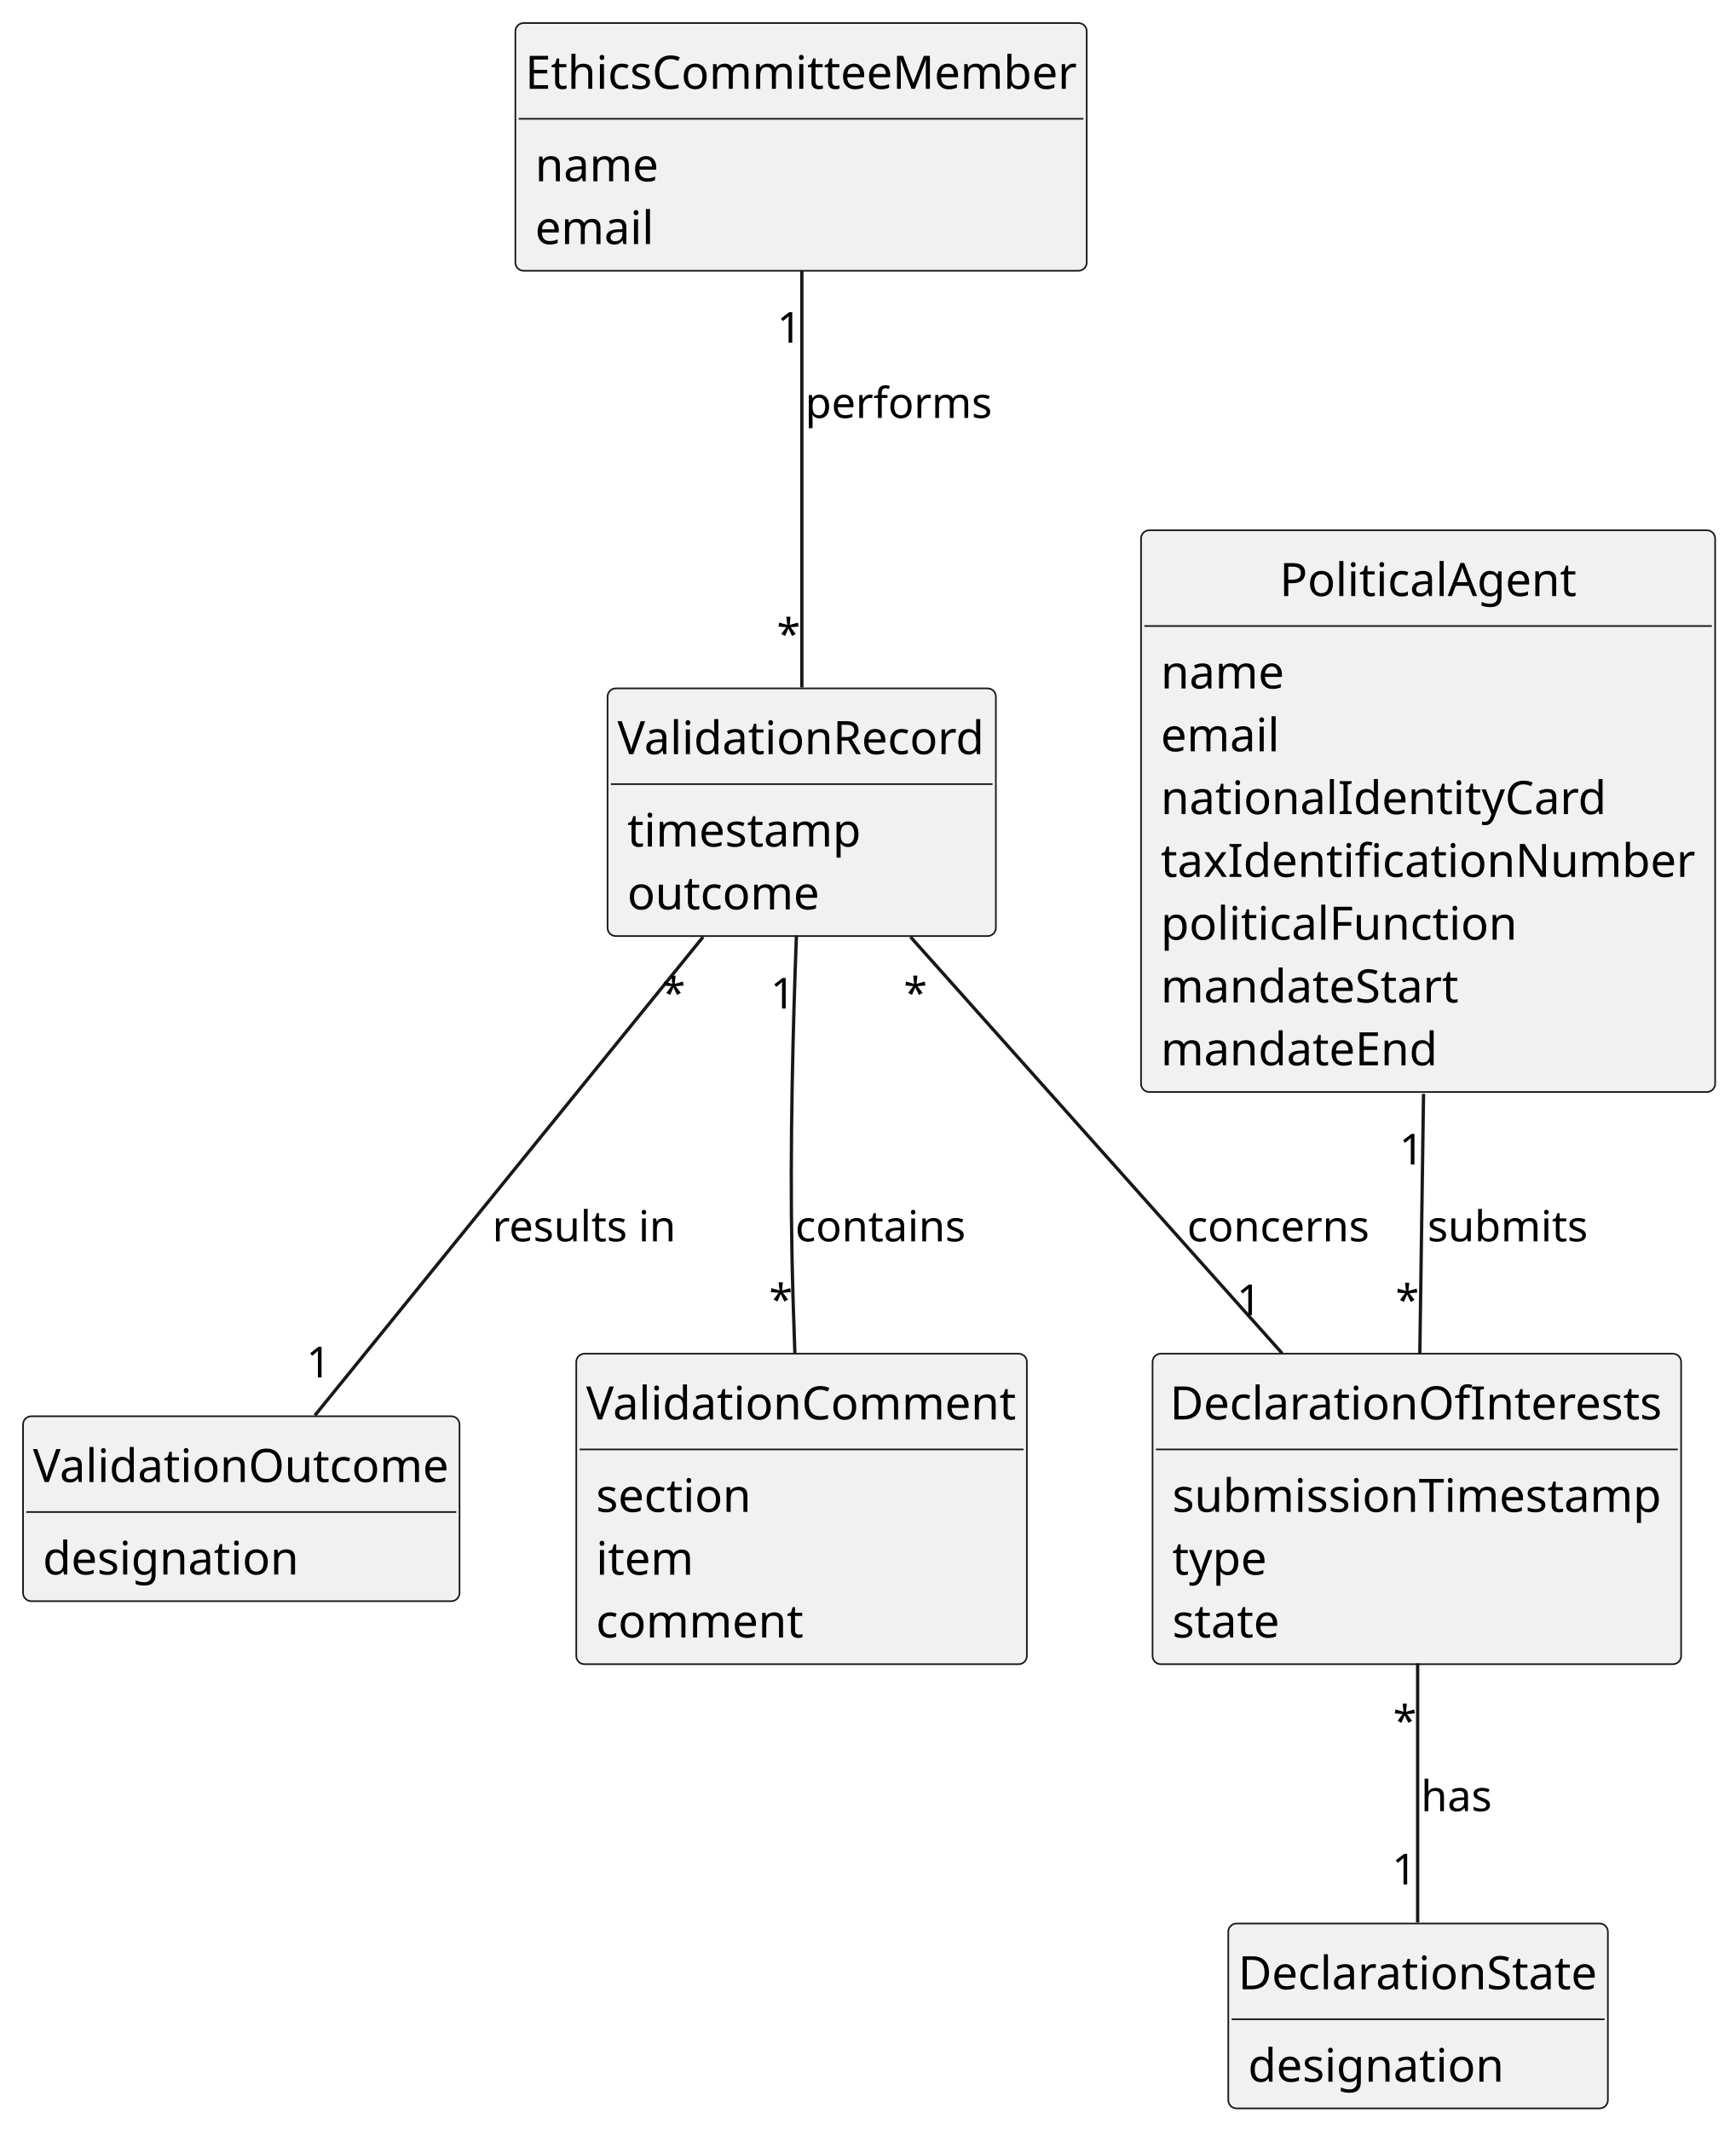
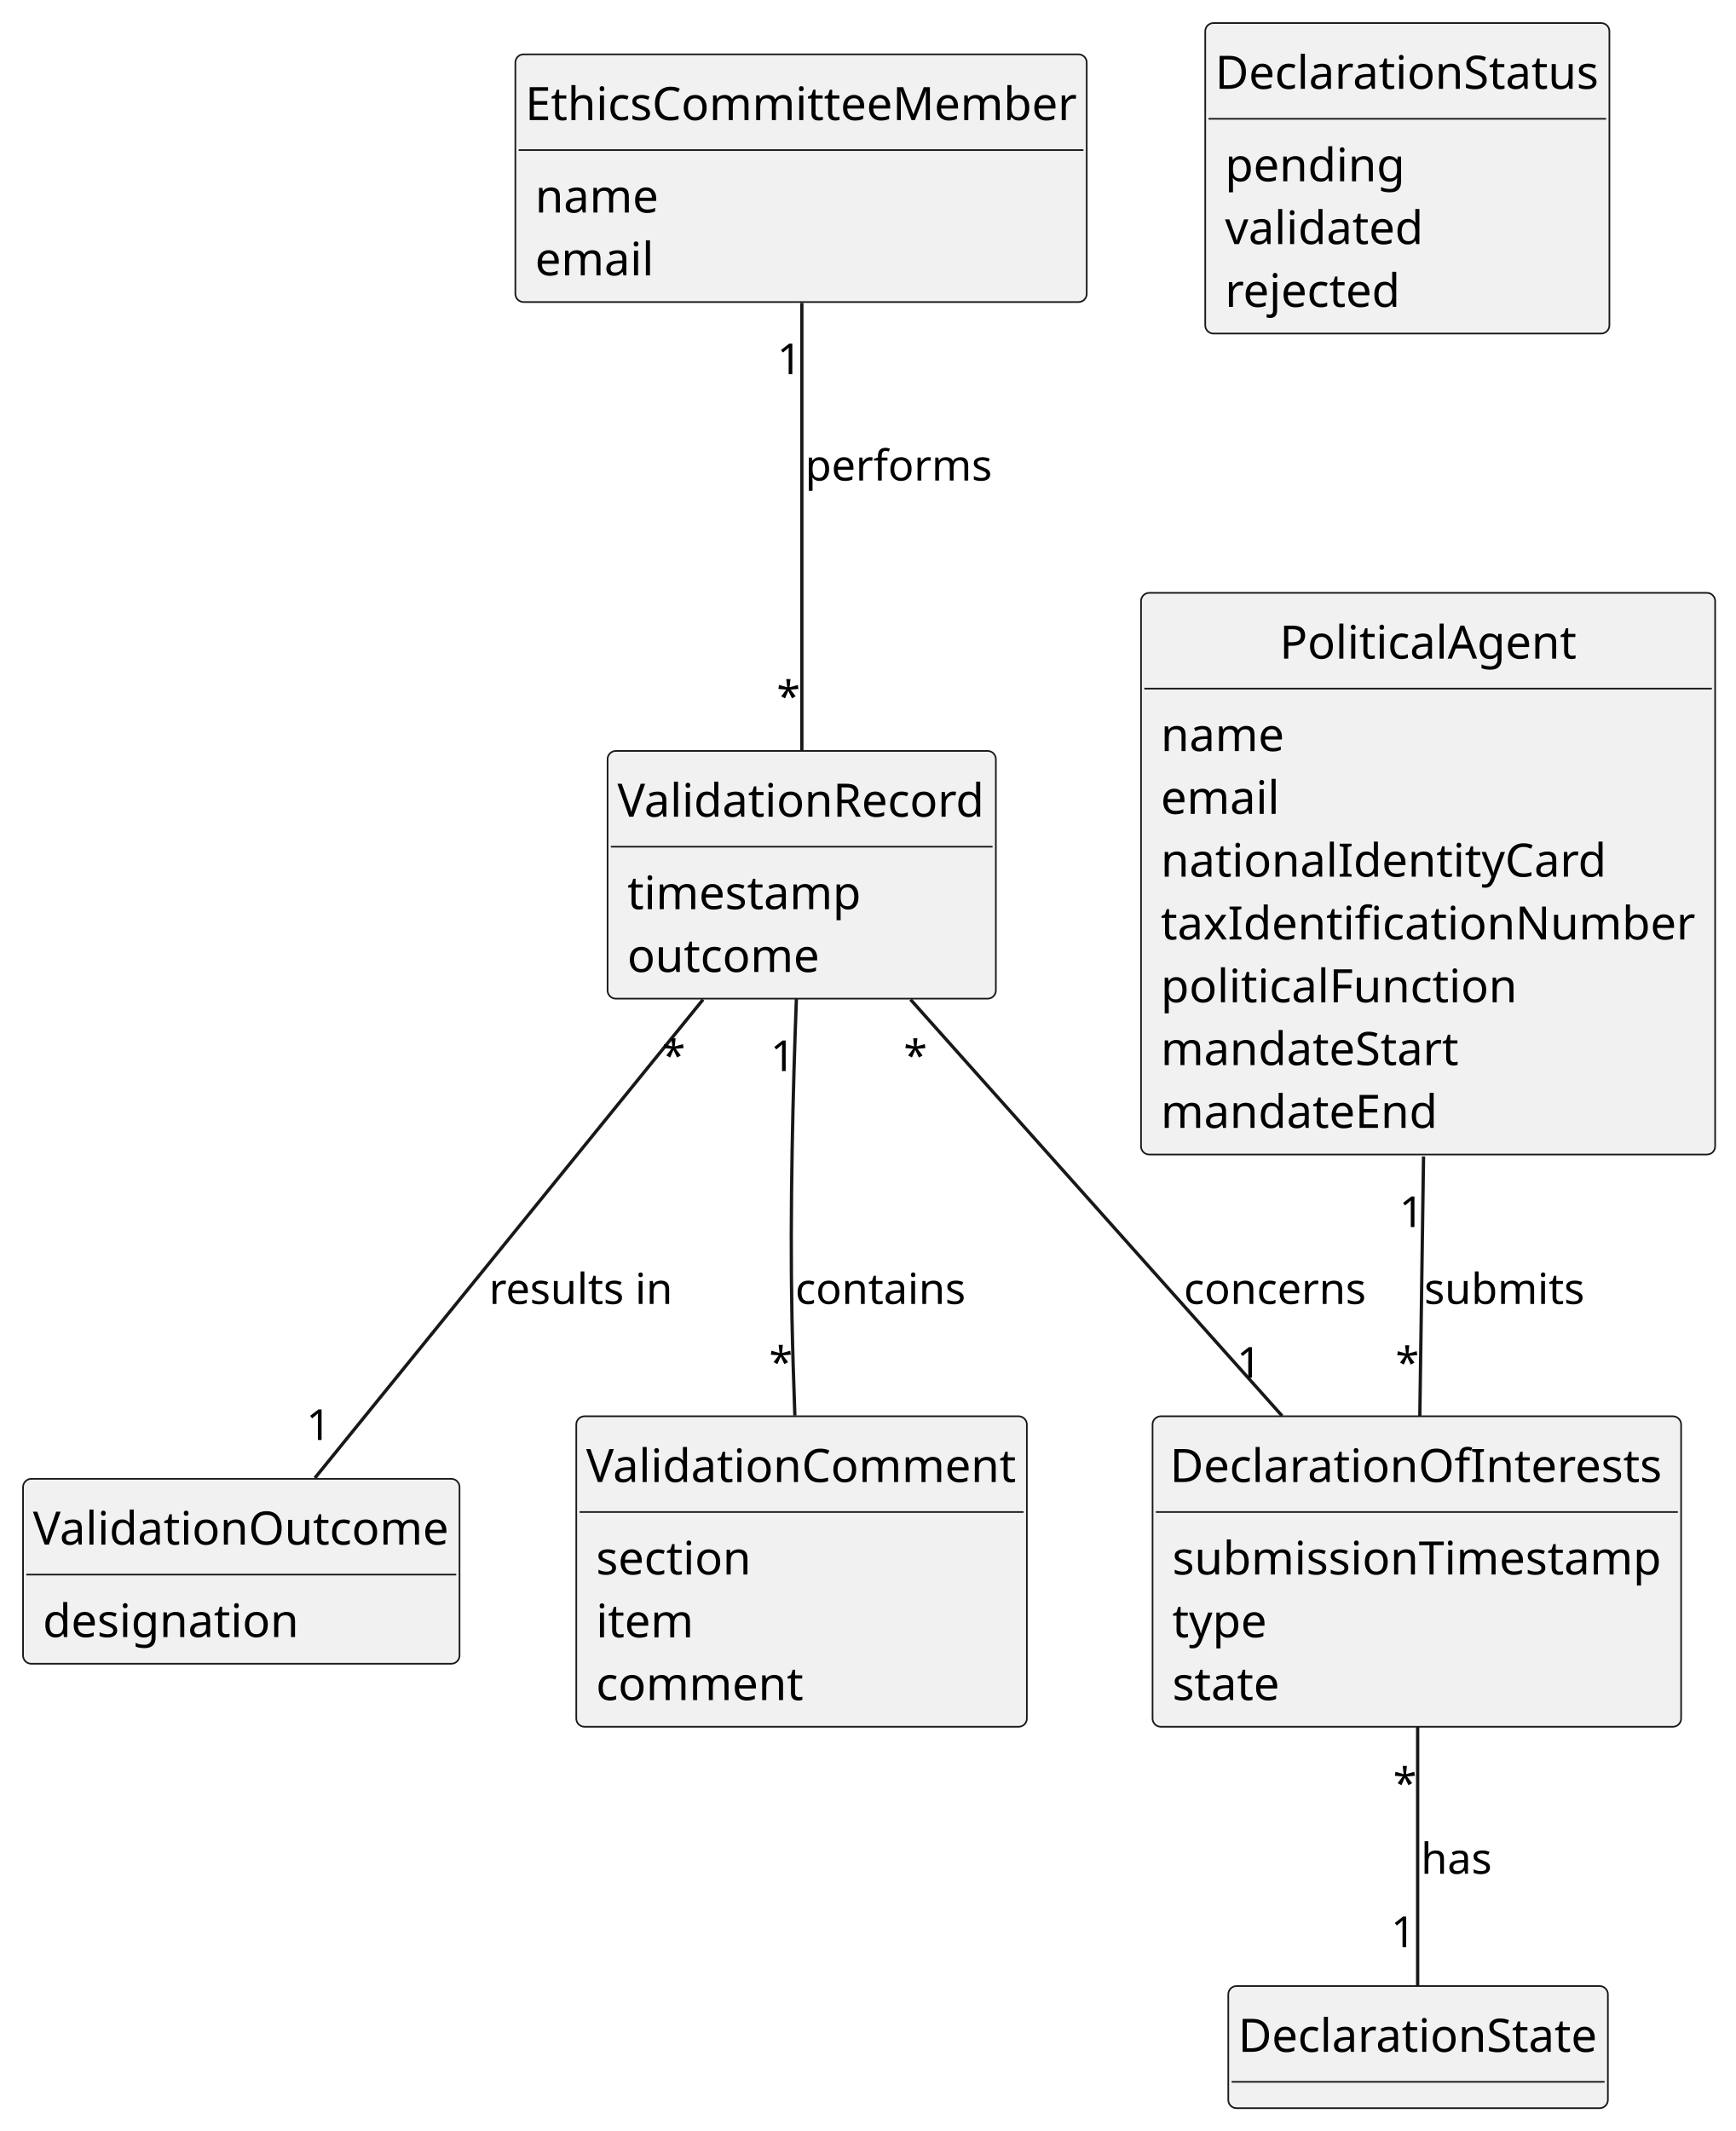
<svg xmlns="http://www.w3.org/2000/svg" contentStyleType="text/css" data-diagram-type="CLASS" height="647px" preserveAspectRatio="none" style="width:527px;height:647px;background:#FFFFFF;" version="1.1" viewBox="0 0 527 647" width="527px" zoomAndPan="magnify">
  <defs />
  <g>
    <g class="entity" data-entity="EthicsCommitteeMember" data-source-line="10" data-uid="ent0002" id="entity_EthicsCommitteeMember">
-       <rect fill="#F1F1F1" height="75.204" rx="2.5" ry="2.5" style="stroke:#181818;stroke-width:0.5;" width="173.509" x="156.5" y="7" />
-       <text fill="#000000" font-family="sans-serif" font-size="14" lengthAdjust="spacing" textLength="167.509" x="159.5" y="26.966">EthicsCommitteeMember</text>
-       <line style="stroke:#181818;stroke-width:0.5;" x1="157.5" x2="329.009" y1="36.068" y2="36.068" />
-       <text fill="#000000" font-family="sans-serif" font-size="14" lengthAdjust="spacing" textLength="37.492" x="162.5" y="55.034">name</text>
-       <text fill="#000000" font-family="sans-serif" font-size="14" lengthAdjust="spacing" textLength="36.064" x="162.5" y="74.102">email</text>
+       <rect fill="#F1F1F1" height="75.204" rx="2.5" ry="2.5" style="stroke:#181818;stroke-width:0.5;" width="173.509" x="156.5" y="16.5" />
+       <text fill="#000000" font-family="sans-serif" font-size="14" lengthAdjust="spacing" textLength="167.509" x="159.5" y="36.466">EthicsCommitteeMember</text>
+       <line style="stroke:#181818;stroke-width:0.5;" x1="157.5" x2="329.009" y1="45.568" y2="45.568" />
+       <text fill="#000000" font-family="sans-serif" font-size="14" lengthAdjust="spacing" textLength="37.492" x="162.5" y="64.534">name</text>
+       <text fill="#000000" font-family="sans-serif" font-size="14" lengthAdjust="spacing" textLength="36.064" x="162.5" y="83.602">email</text>
    </g>
    <g class="entity" data-entity="DeclarationOfInterests" data-source-line="15" data-uid="ent0003" id="entity_DeclarationOfInterests">
-       <rect fill="#F1F1F1" height="94.272" rx="2.5" ry="2.5" style="stroke:#181818;stroke-width:0.5;" width="160.511" x="350" y="411" />
-       <text fill="#000000" font-family="sans-serif" font-size="14" lengthAdjust="spacing" textLength="149.967" x="355.272" y="430.966">DeclarationOfInterests</text>
-       <line style="stroke:#181818;stroke-width:0.5;" x1="351" x2="509.511" y1="440.068" y2="440.068" />
-       <text fill="#000000" font-family="sans-serif" font-size="14" lengthAdjust="spacing" textLength="148.511" x="356" y="459.034">submissionTimestamp</text>
-       <text fill="#000000" font-family="sans-serif" font-size="14" lengthAdjust="spacing" textLength="28.7" x="356" y="478.102">type</text>
-       <text fill="#000000" font-family="sans-serif" font-size="14" lengthAdjust="spacing" textLength="32.564" x="356" y="497.17">state</text>
+       <rect fill="#F1F1F1" height="94.272" rx="2.5" ry="2.5" style="stroke:#181818;stroke-width:0.5;" width="160.511" x="350" y="430" />
+       <text fill="#000000" font-family="sans-serif" font-size="14" lengthAdjust="spacing" textLength="149.967" x="355.272" y="449.966">DeclarationOfInterests</text>
+       <line style="stroke:#181818;stroke-width:0.5;" x1="351" x2="509.511" y1="459.068" y2="459.068" />
+       <text fill="#000000" font-family="sans-serif" font-size="14" lengthAdjust="spacing" textLength="148.511" x="356" y="478.034">submissionTimestamp</text>
+       <text fill="#000000" font-family="sans-serif" font-size="14" lengthAdjust="spacing" textLength="28.7" x="356" y="497.102">type</text>
+       <text fill="#000000" font-family="sans-serif" font-size="14" lengthAdjust="spacing" textLength="32.564" x="356" y="516.17">state</text>
    </g>
-     <g class="entity" data-entity="DeclarationState" data-source-line="21" data-uid="ent0004" id="entity_DeclarationState">
-       <rect fill="#F1F1F1" height="56.136" rx="2.5" ry="2.5" style="stroke:#181818;stroke-width:0.5;" width="115.27" x="373" y="584" />
-       <text fill="#000000" font-family="sans-serif" font-size="14" lengthAdjust="spacing" textLength="109.27" x="376" y="603.966">DeclarationState</text>
-       <line style="stroke:#181818;stroke-width:0.5;" x1="374" x2="487.27" y1="613.068" y2="613.068" />
-       <text fill="#000000" font-family="sans-serif" font-size="14" lengthAdjust="spacing" textLength="77.728" x="379" y="632.034">designation</text>
+     <g class="entity" data-entity="DeclarationStatus" data-source-line="21" data-uid="ent0004" id="entity_DeclarationStatus">
+       <rect fill="#F1F1F1" height="94.272" rx="2.5" ry="2.5" style="stroke:#181818;stroke-width:0.5;" width="122.732" x="366" y="7" />
+       <text fill="#000000" font-family="sans-serif" font-size="14" lengthAdjust="spacing" textLength="116.732" x="369" y="26.966">DeclarationStatus</text>
+       <line style="stroke:#181818;stroke-width:0.5;" x1="367" x2="487.732" y1="36.068" y2="36.068" />
+       <text fill="#000000" font-family="sans-serif" font-size="14" lengthAdjust="spacing" textLength="54.642" x="372" y="55.034">pending</text>
+       <text fill="#000000" font-family="sans-serif" font-size="14" lengthAdjust="spacing" textLength="60.214" x="372" y="74.102">validated</text>
+       <text fill="#000000" font-family="sans-serif" font-size="14" lengthAdjust="spacing" textLength="53.466" x="372" y="93.17">rejected</text>
    </g>
-     <g class="entity" data-entity="PoliticalAgent" data-source-line="25" data-uid="ent0005" id="entity_PoliticalAgent">
-       <rect fill="#F1F1F1" height="170.543" rx="2.5" ry="2.5" style="stroke:#181818;stroke-width:0.5;" width="174.343" x="346.5" y="161" />
-       <text fill="#000000" font-family="sans-serif" font-size="14" lengthAdjust="spacing" textLength="90.174" x="388.585" y="180.966">PoliticalAgent</text>
-       <line style="stroke:#181818;stroke-width:0.5;" x1="347.5" x2="519.843" y1="190.068" y2="190.068" />
-       <text fill="#000000" font-family="sans-serif" font-size="14" lengthAdjust="spacing" textLength="37.492" x="352.5" y="209.034">name</text>
-       <text fill="#000000" font-family="sans-serif" font-size="14" lengthAdjust="spacing" textLength="36.064" x="352.5" y="228.102">email</text>
-       <text fill="#000000" font-family="sans-serif" font-size="14" lengthAdjust="spacing" textLength="135.618" x="352.5" y="247.17">nationalIdentityCard</text>
-       <text fill="#000000" font-family="sans-serif" font-size="14" lengthAdjust="spacing" textLength="162.343" x="352.5" y="266.238">taxIdentificationNumber</text>
-       <text fill="#000000" font-family="sans-serif" font-size="14" lengthAdjust="spacing" textLength="108.234" x="352.5" y="285.305">politicalFunction</text>
-       <text fill="#000000" font-family="sans-serif" font-size="14" lengthAdjust="spacing" textLength="90.44" x="352.5" y="304.373">mandateStart</text>
-       <text fill="#000000" font-family="sans-serif" font-size="14" lengthAdjust="spacing" textLength="84.056" x="352.5" y="323.441">mandateEnd</text>
+     <g class="entity" data-entity="PoliticalAgent" data-source-line="27" data-uid="ent0005" id="entity_PoliticalAgent">
+       <rect fill="#F1F1F1" height="170.543" rx="2.5" ry="2.5" style="stroke:#181818;stroke-width:0.5;" width="174.343" x="346.5" y="180" />
+       <text fill="#000000" font-family="sans-serif" font-size="14" lengthAdjust="spacing" textLength="90.174" x="388.585" y="199.966">PoliticalAgent</text>
+       <line style="stroke:#181818;stroke-width:0.5;" x1="347.5" x2="519.843" y1="209.068" y2="209.068" />
+       <text fill="#000000" font-family="sans-serif" font-size="14" lengthAdjust="spacing" textLength="37.492" x="352.5" y="228.034">name</text>
+       <text fill="#000000" font-family="sans-serif" font-size="14" lengthAdjust="spacing" textLength="36.064" x="352.5" y="247.102">email</text>
+       <text fill="#000000" font-family="sans-serif" font-size="14" lengthAdjust="spacing" textLength="135.618" x="352.5" y="266.17">nationalIdentityCard</text>
+       <text fill="#000000" font-family="sans-serif" font-size="14" lengthAdjust="spacing" textLength="162.343" x="352.5" y="285.238">taxIdentificationNumber</text>
+       <text fill="#000000" font-family="sans-serif" font-size="14" lengthAdjust="spacing" textLength="108.234" x="352.5" y="304.305">politicalFunction</text>
+       <text fill="#000000" font-family="sans-serif" font-size="14" lengthAdjust="spacing" textLength="90.44" x="352.5" y="323.373">mandateStart</text>
+       <text fill="#000000" font-family="sans-serif" font-size="14" lengthAdjust="spacing" textLength="84.056" x="352.5" y="342.441">mandateEnd</text>
    </g>
-     <g class="entity" data-entity="ValidationRecord" data-source-line="35" data-uid="ent0006" id="entity_ValidationRecord">
-       <rect fill="#F1F1F1" height="75.204" rx="2.5" ry="2.5" style="stroke:#181818;stroke-width:0.5;" width="117.916" x="184.5" y="209" />
-       <text fill="#000000" font-family="sans-serif" font-size="14" lengthAdjust="spacing" textLength="111.916" x="187.5" y="228.966">ValidationRecord</text>
-       <line style="stroke:#181818;stroke-width:0.5;" x1="185.5" x2="301.416" y1="238.068" y2="238.068" />
-       <text fill="#000000" font-family="sans-serif" font-size="14" lengthAdjust="spacing" textLength="70.966" x="190.5" y="257.034">timestamp</text>
-       <text fill="#000000" font-family="sans-serif" font-size="14" lengthAdjust="spacing" textLength="58.352" x="190.5" y="276.102">outcome</text>
+     <g class="entity" data-entity="ValidationRecord" data-source-line="37" data-uid="ent0006" id="entity_ValidationRecord">
+       <rect fill="#F1F1F1" height="75.204" rx="2.5" ry="2.5" style="stroke:#181818;stroke-width:0.5;" width="117.916" x="184.5" y="228" />
+       <text fill="#000000" font-family="sans-serif" font-size="14" lengthAdjust="spacing" textLength="111.916" x="187.5" y="247.966">ValidationRecord</text>
+       <line style="stroke:#181818;stroke-width:0.5;" x1="185.5" x2="301.416" y1="257.068" y2="257.068" />
+       <text fill="#000000" font-family="sans-serif" font-size="14" lengthAdjust="spacing" textLength="70.966" x="190.5" y="276.034">timestamp</text>
+       <text fill="#000000" font-family="sans-serif" font-size="14" lengthAdjust="spacing" textLength="58.352" x="190.5" y="295.102">outcome</text>
    </g>
-     <g class="entity" data-entity="ValidationOutcome" data-source-line="40" data-uid="ent0007" id="entity_ValidationOutcome">
-       <rect fill="#F1F1F1" height="56.136" rx="2.5" ry="2.5" style="stroke:#181818;stroke-width:0.5;" width="132.546" x="7" y="430" />
-       <text fill="#000000" font-family="sans-serif" font-size="14" lengthAdjust="spacing" textLength="126.546" x="10" y="449.966">ValidationOutcome</text>
-       <line style="stroke:#181818;stroke-width:0.5;" x1="8" x2="138.546" y1="459.068" y2="459.068" />
-       <text fill="#000000" font-family="sans-serif" font-size="14" lengthAdjust="spacing" textLength="77.728" x="13" y="478.034">designation</text>
+     <g class="entity" data-entity="ValidationOutcome" data-source-line="42" data-uid="ent0007" id="entity_ValidationOutcome">
+       <rect fill="#F1F1F1" height="56.136" rx="2.5" ry="2.5" style="stroke:#181818;stroke-width:0.5;" width="132.546" x="7" y="449" />
+       <text fill="#000000" font-family="sans-serif" font-size="14" lengthAdjust="spacing" textLength="126.546" x="10" y="468.966">ValidationOutcome</text>
+       <line style="stroke:#181818;stroke-width:0.5;" x1="8" x2="138.546" y1="478.068" y2="478.068" />
+       <text fill="#000000" font-family="sans-serif" font-size="14" lengthAdjust="spacing" textLength="77.728" x="13" y="497.034">designation</text>
    </g>
-     <g class="entity" data-entity="ValidationComment" data-source-line="44" data-uid="ent0008" id="entity_ValidationComment">
-       <rect fill="#F1F1F1" height="94.272" rx="2.5" ry="2.5" style="stroke:#181818;stroke-width:0.5;" width="136.829" x="175" y="411" />
-       <text fill="#000000" font-family="sans-serif" font-size="14" lengthAdjust="spacing" textLength="130.829" x="178" y="430.966">ValidationComment</text>
-       <line style="stroke:#181818;stroke-width:0.5;" x1="176" x2="310.829" y1="440.068" y2="440.068" />
-       <text fill="#000000" font-family="sans-serif" font-size="14" lengthAdjust="spacing" textLength="47.11" x="181" y="459.034">section</text>
-       <text fill="#000000" font-family="sans-serif" font-size="14" lengthAdjust="spacing" textLength="29.652" x="181" y="478.102">item</text>
-       <text fill="#000000" font-family="sans-serif" font-size="14" lengthAdjust="spacing" textLength="62.972" x="181" y="497.17">comment</text>
+     <g class="entity" data-entity="ValidationComment" data-source-line="46" data-uid="ent0008" id="entity_ValidationComment">
+       <rect fill="#F1F1F1" height="94.272" rx="2.5" ry="2.5" style="stroke:#181818;stroke-width:0.5;" width="136.829" x="175" y="430" />
+       <text fill="#000000" font-family="sans-serif" font-size="14" lengthAdjust="spacing" textLength="130.829" x="178" y="449.966">ValidationComment</text>
+       <line style="stroke:#181818;stroke-width:0.5;" x1="176" x2="310.829" y1="459.068" y2="459.068" />
+       <text fill="#000000" font-family="sans-serif" font-size="14" lengthAdjust="spacing" textLength="47.11" x="181" y="478.034">section</text>
+       <text fill="#000000" font-family="sans-serif" font-size="14" lengthAdjust="spacing" textLength="29.652" x="181" y="497.102">item</text>
+       <text fill="#000000" font-family="sans-serif" font-size="14" lengthAdjust="spacing" textLength="62.972" x="181" y="516.17">comment</text>
    </g>
-     <g class="link" data-entity-1="PoliticalAgent" data-entity-2="DeclarationOfInterests" data-source-line="50" data-uid="lnk9" id="link_PoliticalAgent_DeclarationOfInterests">
-       <path codeLine="50" d="M432.29,332.11 C431.9,359.02 431.49,387.78 431.16,410.91" fill="none" id="PoliticalAgent-DeclarationOfInterests" style="stroke:#181818;stroke-width:1;" />
-       <text fill="#000000" font-family="sans-serif" font-size="13" lengthAdjust="spacing" textLength="48.685" x="433.5" y="376.897">submits</text>
-       <text fill="#000000" font-family="sans-serif" font-size="13" lengthAdjust="spacing" textLength="7.436" x="424.918" y="353.553">1</text>
-       <text fill="#000000" font-family="sans-serif" font-size="13" lengthAdjust="spacing" textLength="7.163" x="423.775" y="399.328">*</text>
+     <g class="entity" data-entity="DeclarationState" data-source-line="54" data-uid="ent0010" id="entity_DeclarationState">
+       <rect fill="#F1F1F1" height="37.068" rx="2.5" ry="2.5" style="stroke:#181818;stroke-width:0.5;" width="115.27" x="373" y="603" />
+       <text fill="#000000" font-family="sans-serif" font-size="14" lengthAdjust="spacing" textLength="109.27" x="376" y="622.966">DeclarationState</text>
+       <line style="stroke:#181818;stroke-width:0.5;" x1="374" x2="487.27" y1="632.068" y2="632.068" />
    </g>
-     <g class="link" data-entity-1="DeclarationOfInterests" data-entity-2="DeclarationState" data-source-line="52" data-uid="lnk10" id="link_DeclarationOfInterests_DeclarationState">
-       <path codeLine="52" d="M430.5,505.02 C430.5,530.71 430.5,561.84 430.5,583.69" fill="none" id="DeclarationOfInterests-DeclarationState" style="stroke:#181818;stroke-width:1;" />
-       <text fill="#000000" font-family="sans-serif" font-size="13" lengthAdjust="spacing" textLength="21.554" x="431.5" y="549.897">has</text>
-       <text fill="#000000" font-family="sans-serif" font-size="13" lengthAdjust="spacing" textLength="7.163" x="423.034" y="527.103">*</text>
-       <text fill="#000000" font-family="sans-serif" font-size="13" lengthAdjust="spacing" textLength="7.436" x="422.71" y="572.141">1</text>
+     <g class="link" data-entity-1="PoliticalAgent" data-entity-2="DeclarationOfInterests" data-source-line="52" data-uid="lnk9" id="link_PoliticalAgent_DeclarationOfInterests">
+       <path codeLine="52" d="M432.29,351.11 C431.9,378.02 431.49,406.78 431.16,429.91" fill="none" id="PoliticalAgent-DeclarationOfInterests" style="stroke:#181818;stroke-width:1;" />
+       <text fill="#000000" font-family="sans-serif" font-size="13" lengthAdjust="spacing" textLength="48.685" x="432.5" y="395.897">submits</text>
+       <text fill="#000000" font-family="sans-serif" font-size="13" lengthAdjust="spacing" textLength="7.436" x="424.918" y="372.553">1</text>
+       <text fill="#000000" font-family="sans-serif" font-size="13" lengthAdjust="spacing" textLength="7.163" x="423.775" y="418.328">*</text>
    </g>
-     <g class="link" data-entity-1="EthicsCommitteeMember" data-entity-2="ValidationRecord" data-source-line="54" data-uid="lnk11" id="link_EthicsCommitteeMember_ValidationRecord">
-       <path codeLine="54" d="M243.5,82.18 C243.5,118.16 243.5,172.7 243.5,208.71" fill="none" id="EthicsCommitteeMember-ValidationRecord" style="stroke:#181818;stroke-width:1;" />
-       <text fill="#000000" font-family="sans-serif" font-size="13" lengthAdjust="spacing" textLength="56.784" x="244.5" y="126.897">performs</text>
-       <text fill="#000000" font-family="sans-serif" font-size="13" lengthAdjust="spacing" textLength="7.436" x="235.978" y="104.057">1</text>
-       <text fill="#000000" font-family="sans-serif" font-size="13" lengthAdjust="spacing" textLength="7.163" x="235.877" y="197.119">*</text>
+     <g class="link" data-entity-1="DeclarationOfInterests" data-entity-2="DeclarationState" data-source-line="54" data-uid="lnk11" id="link_DeclarationOfInterests_DeclarationState">
+       <path codeLine="54" d="M430.5,524.27 C430.5,551.08 430.5,583.31 430.5,602.83" fill="none" id="DeclarationOfInterests-DeclarationState" style="stroke:#181818;stroke-width:1;" />
+       <text fill="#000000" font-family="sans-serif" font-size="13" lengthAdjust="spacing" textLength="21.554" x="431.5" y="568.897">has</text>
+       <text fill="#000000" font-family="sans-serif" font-size="13" lengthAdjust="spacing" textLength="7.163" x="423.054" y="546.04">*</text>
+       <text fill="#000000" font-family="sans-serif" font-size="13" lengthAdjust="spacing" textLength="7.436" x="422.411" y="591.168">1</text>
    </g>
-     <g class="link" data-entity-1="ValidationRecord" data-entity-2="DeclarationOfInterests" data-source-line="56" data-uid="lnk12" id="link_ValidationRecord_DeclarationOfInterests">
-       <path codeLine="56" d="M276.5,284.47 C307.96,319.71 355.42,372.89 389.34,410.88" fill="none" id="ValidationRecord-DeclarationOfInterests" style="stroke:#181818;stroke-width:1;" />
-       <text fill="#000000" font-family="sans-serif" font-size="13" lengthAdjust="spacing" textLength="55.341" x="360.5" y="376.897">concerns</text>
-       <text fill="#000000" font-family="sans-serif" font-size="13" lengthAdjust="spacing" textLength="7.163" x="274.406" y="306.105">*</text>
-       <text fill="#000000" font-family="sans-serif" font-size="13" lengthAdjust="spacing" textLength="7.436" x="375.572" y="399.293">1</text>
+     <g class="link" data-entity-1="EthicsCommitteeMember" data-entity-2="ValidationRecord" data-source-line="56" data-uid="lnk12" id="link_EthicsCommitteeMember_ValidationRecord">
+       <path codeLine="56" d="M243.5,91.97 C243.5,130.27 243.5,189.74 243.5,227.9" fill="none" id="EthicsCommitteeMember-ValidationRecord" style="stroke:#181818;stroke-width:1;" />
+       <text fill="#000000" font-family="sans-serif" font-size="13" lengthAdjust="spacing" textLength="56.784" x="244.5" y="145.897">performs</text>
+       <text fill="#000000" font-family="sans-serif" font-size="13" lengthAdjust="spacing" textLength="7.436" x="235.997" y="113.605">1</text>
+       <text fill="#000000" font-family="sans-serif" font-size="13" lengthAdjust="spacing" textLength="7.163" x="235.856" y="216.057">*</text>
    </g>
-     <g class="link" data-entity-1="ValidationRecord" data-entity-2="ValidationOutcome" data-source-line="58" data-uid="lnk13" id="link_ValidationRecord_ValidationOutcome">
-       <path codeLine="58" d="M213.5,284.47 C179.76,326.06 125.75,392.61 95.63,429.73" fill="none" id="ValidationRecord-ValidationOutcome" style="stroke:#181818;stroke-width:1;" />
-       <text fill="#000000" font-family="sans-serif" font-size="13" lengthAdjust="spacing" textLength="56.004" x="149.5" y="376.897">results in</text>
-       <text fill="#000000" font-family="sans-serif" font-size="13" lengthAdjust="spacing" textLength="7.163" x="200.972" y="306.105">*</text>
-       <text fill="#000000" font-family="sans-serif" font-size="13" lengthAdjust="spacing" textLength="7.436" x="93.041" y="418.19">1</text>
+     <g class="link" data-entity-1="ValidationRecord" data-entity-2="DeclarationOfInterests" data-source-line="58" data-uid="lnk13" id="link_ValidationRecord_DeclarationOfInterests">
+       <path codeLine="58" d="M276.5,303.47 C307.96,338.71 355.42,391.89 389.34,429.88" fill="none" id="ValidationRecord-DeclarationOfInterests" style="stroke:#181818;stroke-width:1;" />
+       <text fill="#000000" font-family="sans-serif" font-size="13" lengthAdjust="spacing" textLength="55.341" x="359.5" y="395.897">concerns</text>
+       <text fill="#000000" font-family="sans-serif" font-size="13" lengthAdjust="spacing" textLength="7.163" x="274.406" y="325.105">*</text>
+       <text fill="#000000" font-family="sans-serif" font-size="13" lengthAdjust="spacing" textLength="7.436" x="375.572" y="418.293">1</text>
    </g>
-     <g class="link" data-entity-1="ValidationRecord" data-entity-2="ValidationComment" data-source-line="60" data-uid="lnk14" id="link_ValidationRecord_ValidationComment">
-       <path codeLine="60" d="M241.85,284.05 C240.84,310.88 239.85,348.2 240.5,381 C240.69,390.64 241.02,400.96 241.38,410.79" fill="none" id="ValidationRecord-ValidationComment" style="stroke:#181818;stroke-width:1;" />
-       <text fill="#000000" font-family="sans-serif" font-size="13" lengthAdjust="spacing" textLength="51.74" x="241.5" y="376.897">contains</text>
-       <text fill="#000000" font-family="sans-serif" font-size="13" lengthAdjust="spacing" textLength="7.436" x="233.979" y="306.194">1</text>
-       <text fill="#000000" font-family="sans-serif" font-size="13" lengthAdjust="spacing" textLength="7.163" x="233.545" y="399.19">*</text>
+     <g class="link" data-entity-1="ValidationRecord" data-entity-2="ValidationOutcome" data-source-line="60" data-uid="lnk14" id="link_ValidationRecord_ValidationOutcome">
+       <path codeLine="60" d="M213.5,303.47 C179.76,345.06 125.75,411.61 95.63,448.73" fill="none" id="ValidationRecord-ValidationOutcome" style="stroke:#181818;stroke-width:1;" />
+       <text fill="#000000" font-family="sans-serif" font-size="13" lengthAdjust="spacing" textLength="56.004" x="148.5" y="395.897">results in</text>
+       <text fill="#000000" font-family="sans-serif" font-size="13" lengthAdjust="spacing" textLength="7.163" x="200.972" y="325.105">*</text>
+       <text fill="#000000" font-family="sans-serif" font-size="13" lengthAdjust="spacing" textLength="7.436" x="93.041" y="437.19">1</text>
+     </g>
+     <g class="link" data-entity-1="ValidationRecord" data-entity-2="ValidationComment" data-source-line="62" data-uid="lnk15" id="link_ValidationRecord_ValidationComment">
+       <path codeLine="62" d="M241.85,303.05 C240.84,329.88 239.85,367.2 240.5,400 C240.69,409.64 241.02,419.96 241.38,429.79" fill="none" id="ValidationRecord-ValidationComment" style="stroke:#181818;stroke-width:1;" />
+       <text fill="#000000" font-family="sans-serif" font-size="13" lengthAdjust="spacing" textLength="51.74" x="241.5" y="395.897">contains</text>
+       <text fill="#000000" font-family="sans-serif" font-size="13" lengthAdjust="spacing" textLength="7.436" x="233.979" y="325.194">1</text>
+       <text fill="#000000" font-family="sans-serif" font-size="13" lengthAdjust="spacing" textLength="7.163" x="233.545" y="418.19">*</text>
    </g>
  </g>
</svg>
